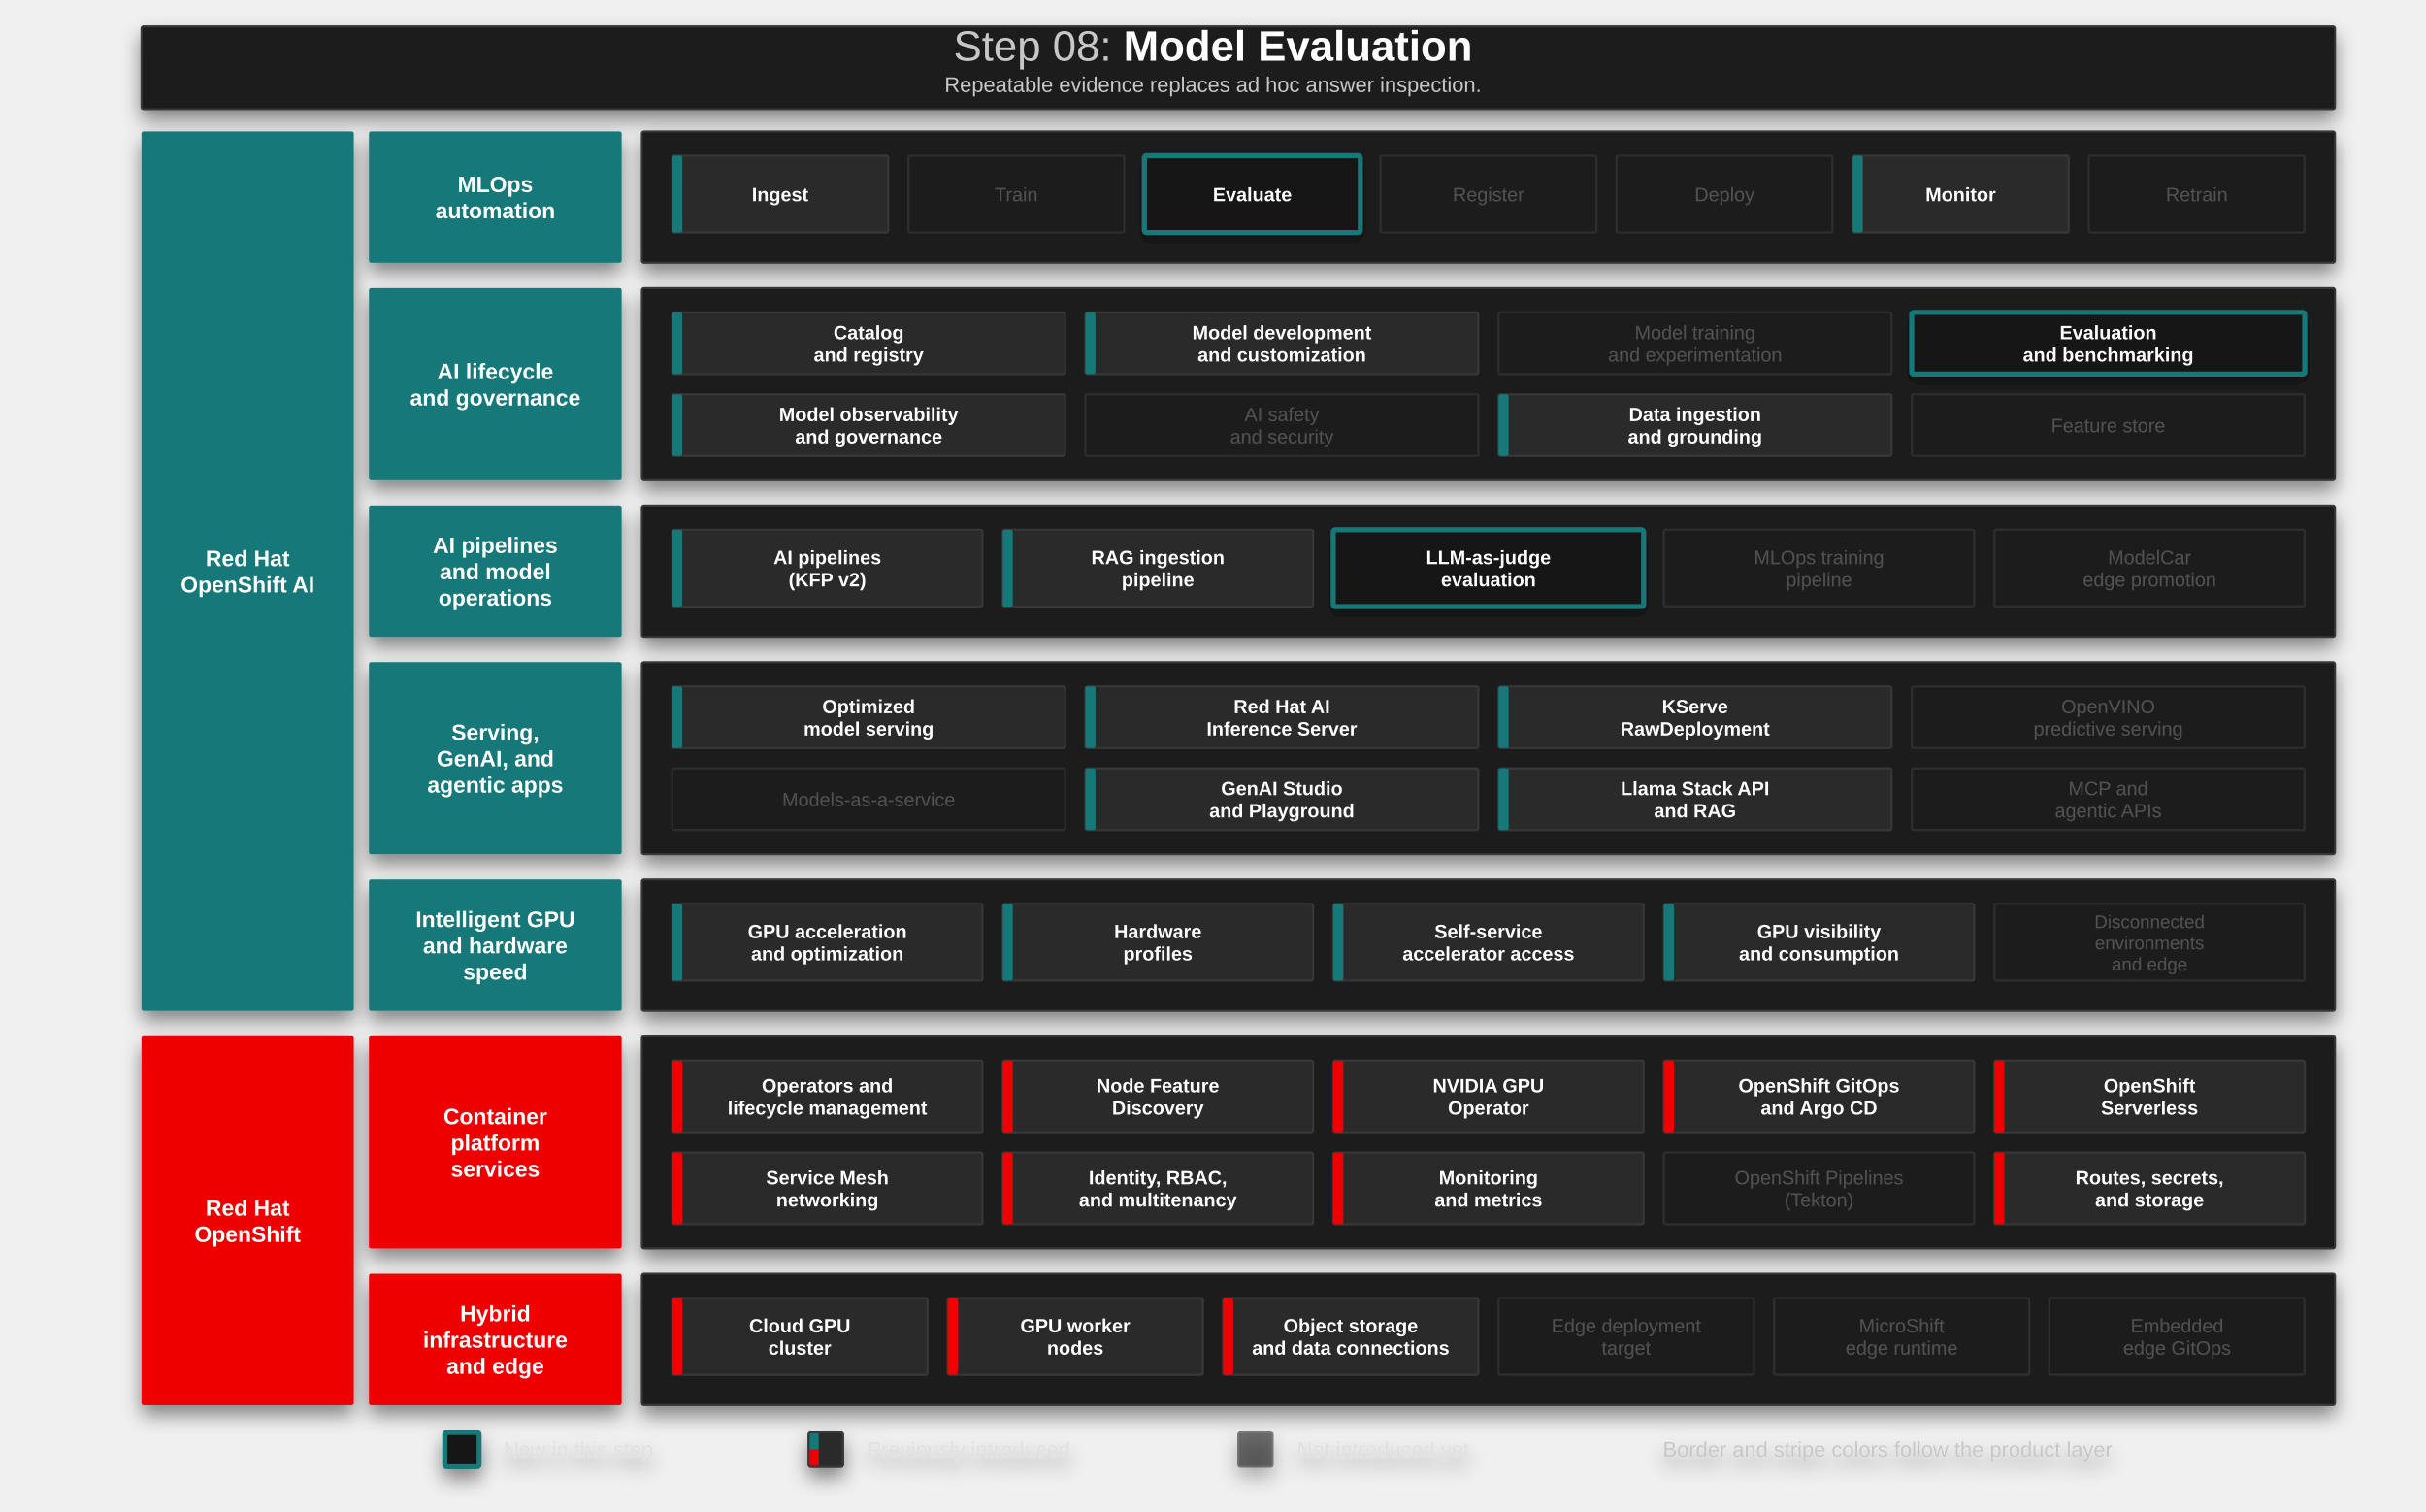
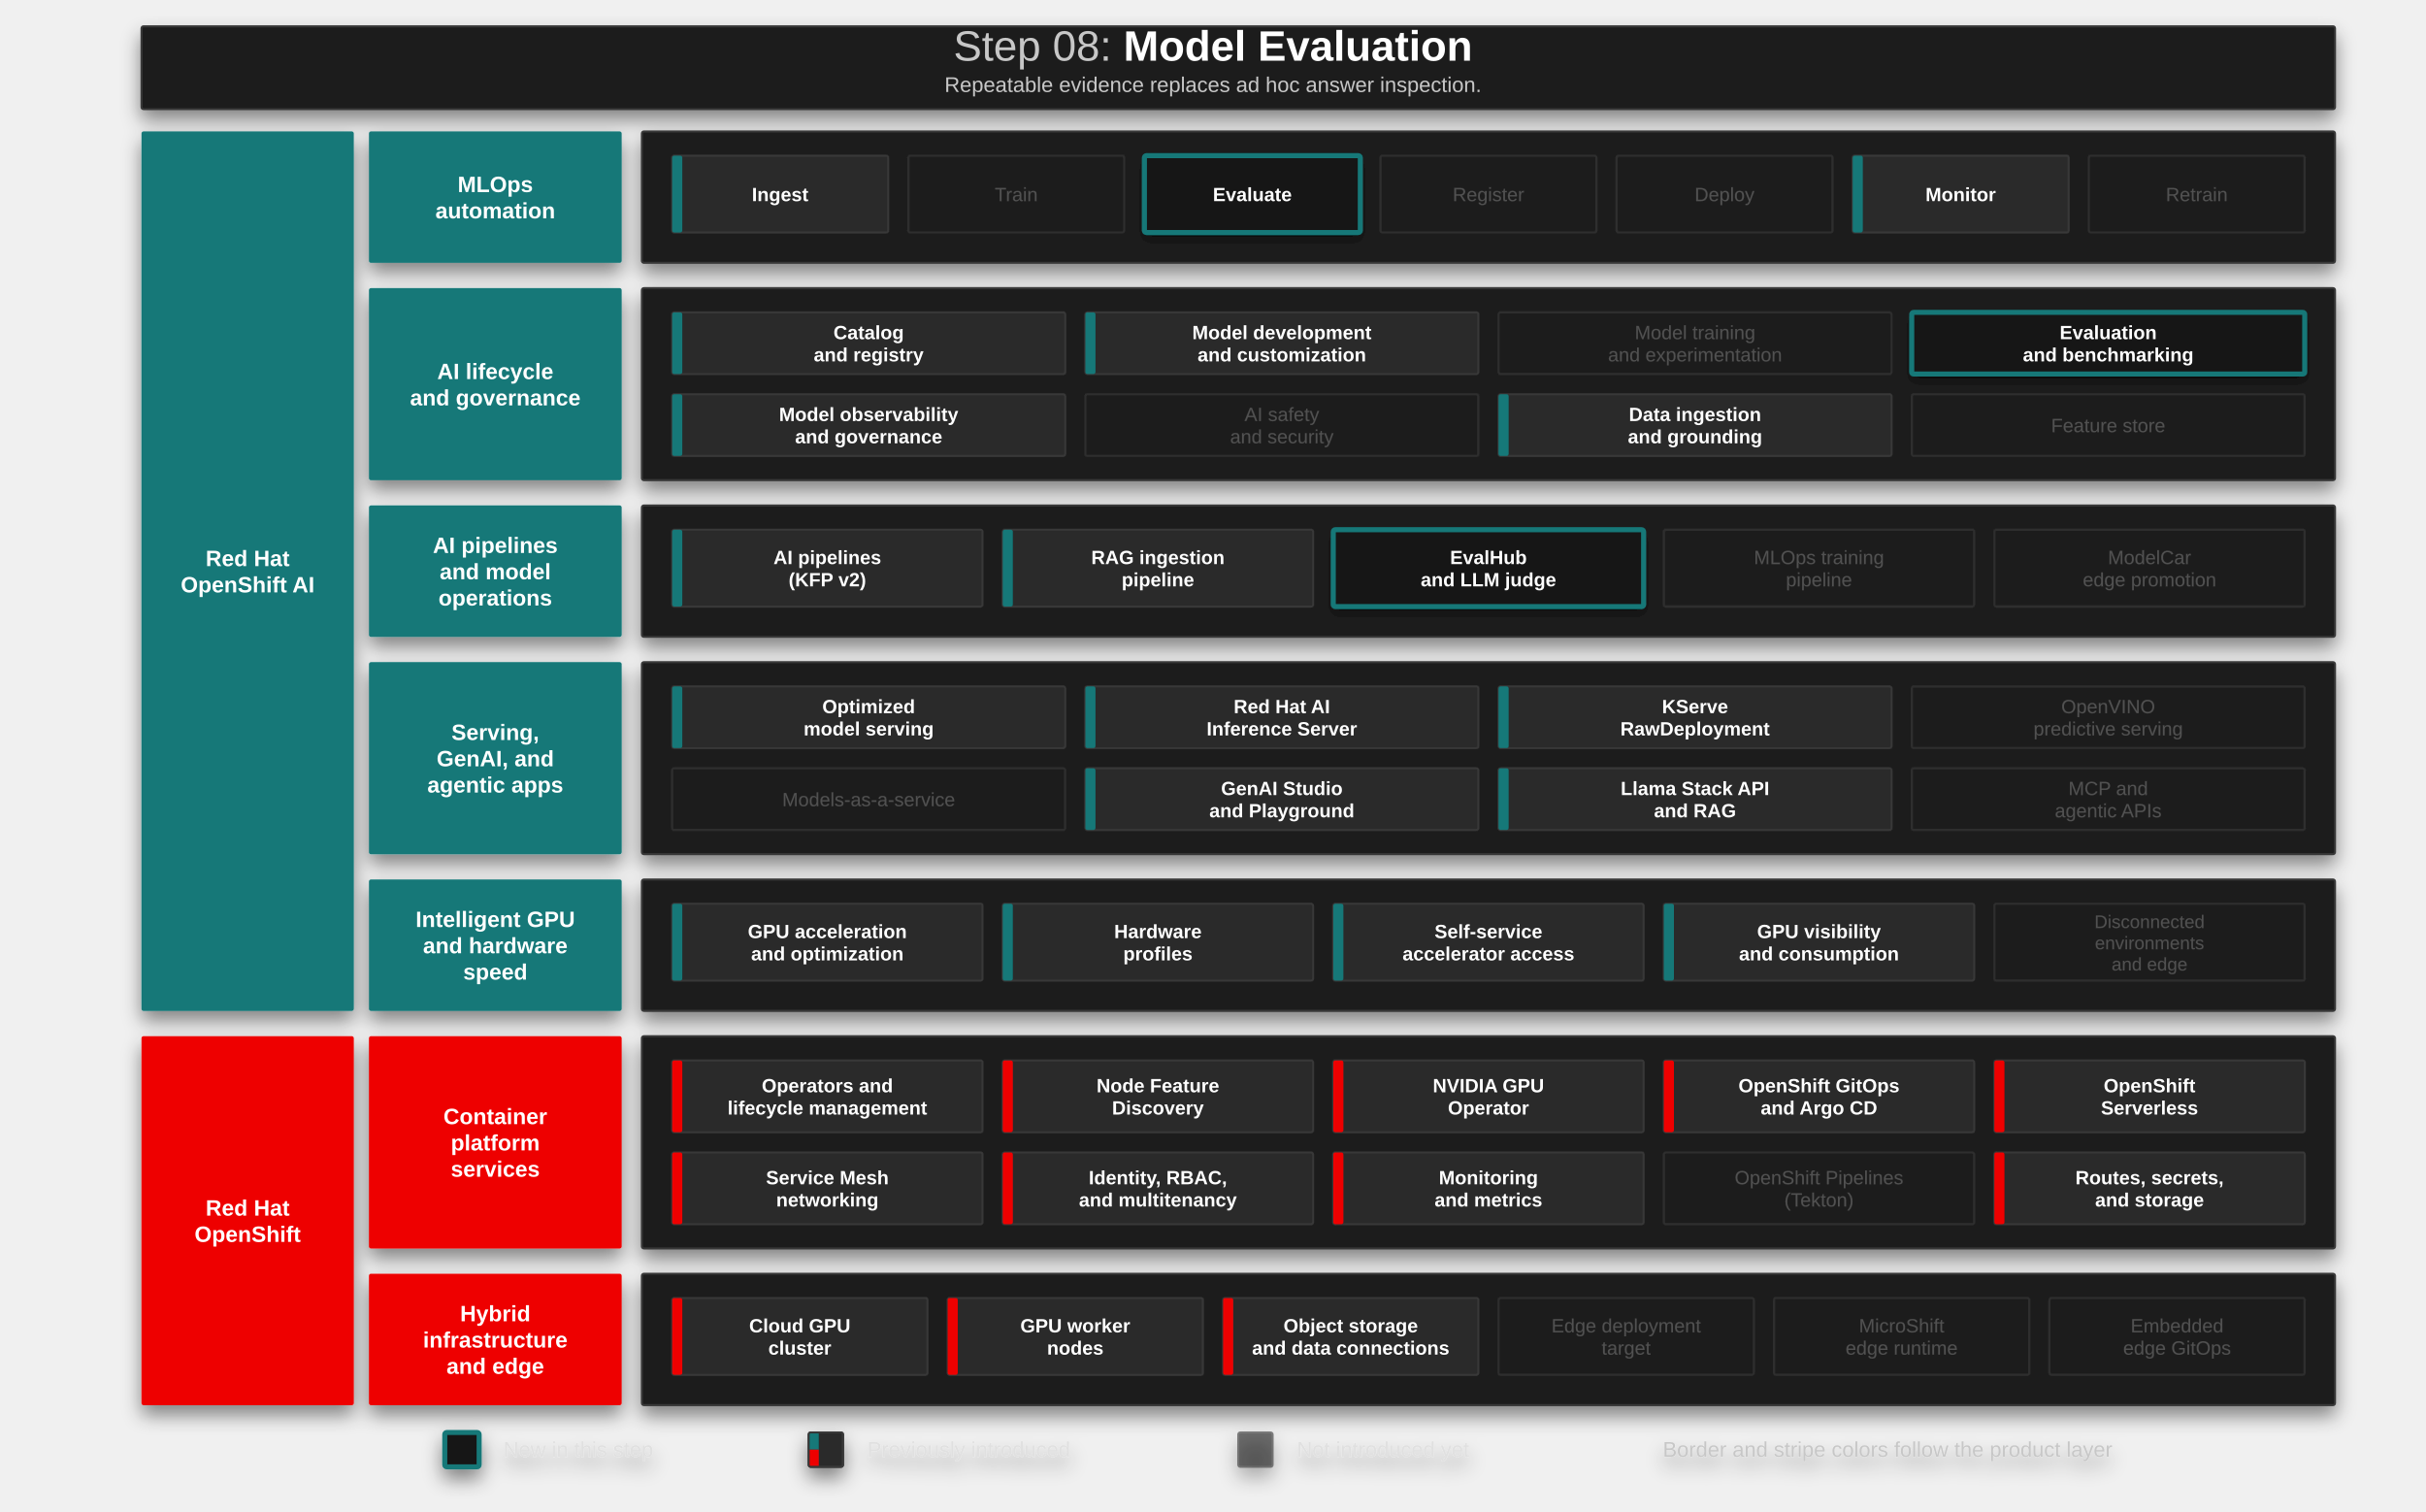
<svg xmlns="http://www.w3.org/2000/svg" width="2400" height="1495" viewBox="0 0 2400 1495" role="img" aria-labelledby="title desc">
  <style>.display{font-family:'Red Hat Display','Arial',sans-serif}.body{font-family:'Red Hat Text','Arial',sans-serif}</style>
  <defs>
    <filter id="lift" x="-20%" y="-20%" width="140%" height="140%">
      <feDropShadow dx="0" dy="6" stdDeviation="5" flood-color="#000" flood-opacity="0.55" />
    </filter>
    <filter id="panelShadow" x="-8%" y="-8%" width="116%" height="116%">
      <feDropShadow dx="0" dy="10" stdDeviation="9" flood-color="#000" flood-opacity="0.45" />
    </filter>
  </defs>
  <g filter="url(#panelShadow)">
    <rect x="140" y="26" width="2170" height="82" rx="2" fill="#1f1f1f" stroke="#383838" stroke-width="2" />
    <text x="1200.0" y="60" class="display" font-size="42" fill="#ffffff" font-weight="700" text-anchor="middle">
      <tspan fill="#c7c7c7" font-weight="500">Step 08:</tspan> Model Evaluation</text>
    <text x="1200.0" y="91" class="body" font-size="21" fill="#c7c7c7" text-anchor="middle">Repeatable evidence replaces ad hoc answer inspection.</text>
    <rect x="140" y="130" width="210" height="870" rx="2" fill="#147878" stroke="#147878" stroke-width="0" />
    <text x="245.0" y="560.0" class="body" font-size="22" fill="#ffffff" font-weight="700" text-anchor="middle">Red Hat</text>
    <text x="245.0" y="586.0" class="body" font-size="22" fill="#ffffff" font-weight="700" text-anchor="middle">OpenShift AI</text>
    <rect x="140" y="1025" width="210" height="365" rx="2" fill="#ee0000" stroke="#ee0000" stroke-width="0" />
    <text x="245.0" y="1202.5" class="body" font-size="22" fill="#ffffff" font-weight="700" text-anchor="middle">Red Hat</text>
    <text x="245.0" y="1228.5" class="body" font-size="22" fill="#ffffff" font-weight="700" text-anchor="middle">OpenShift</text>
    <rect x="365" y="130" width="250" height="130" rx="2" fill="#147878" stroke="#147878" stroke-width="0" />
    <text x="490.0" y="190.0" class="body" font-size="22" fill="#ffffff" font-weight="700" text-anchor="middle">MLOps</text>
    <text x="490.0" y="216.0" class="body" font-size="22" fill="#ffffff" font-weight="700" text-anchor="middle">automation</text>
    <rect x="635" y="130" width="1675" height="130" rx="2" fill="#1f1f1f" stroke="#383838" stroke-width="2" />
    <g>
      <rect x="665.0" y="154" width="213.571" height="76" rx="2" fill="#292929" stroke="#383838" stroke-width="2.0" />
      <rect x="665.0" y="154" width="10" height="76" rx="2" fill="#147878" stroke="#147878" stroke-width="0" />
      <text x="771.786" y="199.0" class="body" font-size="19" fill="#ffffff" font-weight="550" text-anchor="middle">Ingest</text>
    </g>
    <g opacity="0.62">
      <rect x="898.571" y="154" width="213.571" height="76" rx="2" fill="#1f1f1f" stroke="#383838" stroke-width="2.0" />
      <text x="1005.357" y="199.0" class="body" font-size="19" fill="#707070" font-weight="450" text-anchor="middle">Train</text>
    </g>
    <g filter="url(#lift)">
      <rect x="1132.143" y="154" width="213.571" height="76" rx="2" fill="#151515" stroke="#147878" stroke-width="5.0" />
      <text x="1238.929" y="199.0" class="body" font-size="19" fill="#ffffff" font-weight="700" text-anchor="middle">Evaluate</text>
    </g>
    <g opacity="0.62">
      <rect x="1365.714" y="154" width="213.571" height="76" rx="2" fill="#1f1f1f" stroke="#383838" stroke-width="2.0" />
      <text x="1472.5" y="199.0" class="body" font-size="19" fill="#707070" font-weight="450" text-anchor="middle">Register</text>
    </g>
    <g opacity="0.62">
      <rect x="1599.286" y="154" width="213.571" height="76" rx="2" fill="#1f1f1f" stroke="#383838" stroke-width="2.0" />
      <text x="1706.071" y="199.0" class="body" font-size="19" fill="#707070" font-weight="450" text-anchor="middle">Deploy</text>
    </g>
    <g>
      <rect x="1832.857" y="154" width="213.571" height="76" rx="2" fill="#292929" stroke="#383838" stroke-width="2.0" />
      <rect x="1832.857" y="154" width="10" height="76" rx="2" fill="#147878" stroke="#147878" stroke-width="0" />
      <text x="1939.643" y="199.0" class="body" font-size="19" fill="#ffffff" font-weight="550" text-anchor="middle">Monitor</text>
    </g>
    <g opacity="0.62">
      <rect x="2066.429" y="154" width="213.571" height="76" rx="2" fill="#1f1f1f" stroke="#383838" stroke-width="2.0" />
      <text x="2173.214" y="199.0" class="body" font-size="19" fill="#707070" font-weight="450" text-anchor="middle">Retrain</text>
    </g>
    <rect x="365" y="285" width="250" height="190" rx="2" fill="#147878" stroke="#147878" stroke-width="0" />
    <text x="490.0" y="375.0" class="body" font-size="22" fill="#ffffff" font-weight="700" text-anchor="middle">AI lifecycle</text>
    <text x="490.0" y="401.0" class="body" font-size="22" fill="#ffffff" font-weight="700" text-anchor="middle">and governance</text>
    <rect x="635" y="285" width="1675" height="190" rx="2" fill="#1f1f1f" stroke="#383838" stroke-width="2" />
    <g>
      <rect x="665.0" y="309.0" width="388.75" height="61.0" rx="2" fill="#292929" stroke="#383838" stroke-width="2.0" />
      <rect x="665.0" y="309.0" width="10" height="61.0" rx="2" fill="#147878" stroke="#147878" stroke-width="0" />
      <text x="859.375" y="335.5" class="body" font-size="19" fill="#ffffff" font-weight="550" text-anchor="middle">Catalog</text>
      <text x="859.375" y="357.5" class="body" font-size="19" fill="#ffffff" font-weight="550" text-anchor="middle">and registry</text>
    </g>
    <g>
      <rect x="1073.75" y="309.0" width="388.75" height="61.0" rx="2" fill="#292929" stroke="#383838" stroke-width="2.0" />
      <rect x="1073.75" y="309.0" width="10" height="61.0" rx="2" fill="#147878" stroke="#147878" stroke-width="0" />
      <text x="1268.125" y="335.5" class="body" font-size="19" fill="#ffffff" font-weight="550" text-anchor="middle">Model development</text>
      <text x="1268.125" y="357.5" class="body" font-size="19" fill="#ffffff" font-weight="550" text-anchor="middle">and customization</text>
    </g>
    <g opacity="0.62">
      <rect x="1482.5" y="309.0" width="388.75" height="61.0" rx="2" fill="#1f1f1f" stroke="#383838" stroke-width="2.0" />
      <text x="1676.875" y="335.5" class="body" font-size="19" fill="#707070" font-weight="450" text-anchor="middle">Model training</text>
      <text x="1676.875" y="357.5" class="body" font-size="19" fill="#707070" font-weight="450" text-anchor="middle">and experimentation</text>
    </g>
    <g filter="url(#lift)">
      <rect x="1891.25" y="309.0" width="388.75" height="61.0" rx="2" fill="#151515" stroke="#147878" stroke-width="5.0" />
      <text x="2085.625" y="335.5" class="body" font-size="19" fill="#ffffff" font-weight="700" text-anchor="middle">Evaluation</text>
      <text x="2085.625" y="357.5" class="body" font-size="19" fill="#ffffff" font-weight="700" text-anchor="middle">and benchmarking</text>
    </g>
    <g>
      <rect x="665.0" y="390.0" width="388.75" height="61.0" rx="2" fill="#292929" stroke="#383838" stroke-width="2.0" />
      <rect x="665.0" y="390.0" width="10" height="61.0" rx="2" fill="#147878" stroke="#147878" stroke-width="0" />
      <text x="859.375" y="416.5" class="body" font-size="19" fill="#ffffff" font-weight="550" text-anchor="middle">Model observability</text>
      <text x="859.375" y="438.5" class="body" font-size="19" fill="#ffffff" font-weight="550" text-anchor="middle">and governance</text>
    </g>
    <g opacity="0.62">
      <rect x="1073.75" y="390.0" width="388.75" height="61.0" rx="2" fill="#1f1f1f" stroke="#383838" stroke-width="2.0" />
      <text x="1268.125" y="416.5" class="body" font-size="19" fill="#707070" font-weight="450" text-anchor="middle">AI safety</text>
      <text x="1268.125" y="438.5" class="body" font-size="19" fill="#707070" font-weight="450" text-anchor="middle">and security</text>
    </g>
    <g>
      <rect x="1482.5" y="390.0" width="388.75" height="61.0" rx="2" fill="#292929" stroke="#383838" stroke-width="2.0" />
      <rect x="1482.5" y="390.0" width="10" height="61.0" rx="2" fill="#147878" stroke="#147878" stroke-width="0" />
      <text x="1676.875" y="416.5" class="body" font-size="19" fill="#ffffff" font-weight="550" text-anchor="middle">Data ingestion</text>
      <text x="1676.875" y="438.5" class="body" font-size="19" fill="#ffffff" font-weight="550" text-anchor="middle">and grounding</text>
    </g>
    <g opacity="0.62">
      <rect x="1891.25" y="390.0" width="388.75" height="61.0" rx="2" fill="#1f1f1f" stroke="#383838" stroke-width="2.0" />
      <text x="2085.625" y="427.5" class="body" font-size="19" fill="#707070" font-weight="450" text-anchor="middle">Feature store</text>
    </g>
    <rect x="365" y="500" width="250" height="130" rx="2" fill="#147878" stroke="#147878" stroke-width="0" />
    <text x="490.0" y="547.0" class="body" font-size="22" fill="#ffffff" font-weight="700" text-anchor="middle">AI pipelines</text>
    <text x="490.0" y="573.0" class="body" font-size="22" fill="#ffffff" font-weight="700" text-anchor="middle">and model</text>
    <text x="490.0" y="599.0" class="body" font-size="22" fill="#ffffff" font-weight="700" text-anchor="middle">operations</text>
    <rect x="635" y="500" width="1675" height="130" rx="2" fill="#1f1f1f" stroke="#383838" stroke-width="2" />
    <g>
      <rect x="665.0" y="524" width="307.0" height="76" rx="2" fill="#292929" stroke="#383838" stroke-width="2.0" />
      <rect x="665.0" y="524" width="10" height="76" rx="2" fill="#147878" stroke="#147878" stroke-width="0" />
      <text x="818.5" y="558.0" class="body" font-size="19" fill="#ffffff" font-weight="550" text-anchor="middle">AI pipelines</text>
      <text x="818.5" y="580.0" class="body" font-size="19" fill="#ffffff" font-weight="550" text-anchor="middle">(KFP v2)</text>
    </g>
    <g>
      <rect x="992.0" y="524" width="307.0" height="76" rx="2" fill="#292929" stroke="#383838" stroke-width="2.0" />
      <rect x="992.0" y="524" width="10" height="76" rx="2" fill="#147878" stroke="#147878" stroke-width="0" />
      <text x="1145.5" y="558.0" class="body" font-size="19" fill="#ffffff" font-weight="550" text-anchor="middle">RAG ingestion</text>
      <text x="1145.5" y="580.0" class="body" font-size="19" fill="#ffffff" font-weight="550" text-anchor="middle">pipeline</text>
    </g>
    <g filter="url(#lift)">
      <rect x="1319.0" y="524" width="307.0" height="76" rx="2" fill="#151515" stroke="#147878" stroke-width="5.0" />
-       <text x="1472.5" y="558.0" class="body" font-size="19" fill="#ffffff" font-weight="700" text-anchor="middle">LLM-as-judge</text>
-       <text x="1472.5" y="580.0" class="body" font-size="19" fill="#ffffff" font-weight="700" text-anchor="middle">evaluation</text>
+       <text x="1472.5" y="558.0" class="body" font-size="19" fill="#ffffff" font-weight="700" text-anchor="middle">EvalHub</text>
+       <text x="1472.5" y="580.0" class="body" font-size="19" fill="#ffffff" font-weight="700" text-anchor="middle">and LLM judge</text>
    </g>
    <g opacity="0.62">
      <rect x="1646.0" y="524" width="307.0" height="76" rx="2" fill="#1f1f1f" stroke="#383838" stroke-width="2.0" />
      <text x="1799.5" y="558.0" class="body" font-size="19" fill="#707070" font-weight="450" text-anchor="middle">MLOps training</text>
      <text x="1799.5" y="580.0" class="body" font-size="19" fill="#707070" font-weight="450" text-anchor="middle">pipeline</text>
    </g>
    <g opacity="0.62">
      <rect x="1973.0" y="524" width="307.0" height="76" rx="2" fill="#1f1f1f" stroke="#383838" stroke-width="2.0" />
      <text x="2126.5" y="558.0" class="body" font-size="19" fill="#707070" font-weight="450" text-anchor="middle">ModelCar</text>
      <text x="2126.5" y="580.0" class="body" font-size="19" fill="#707070" font-weight="450" text-anchor="middle">edge promotion</text>
    </g>
    <rect x="365" y="655" width="250" height="190" rx="2" fill="#147878" stroke="#147878" stroke-width="0" />
    <text x="490.0" y="732.0" class="body" font-size="22" fill="#ffffff" font-weight="700" text-anchor="middle">Serving,</text>
    <text x="490.0" y="758.0" class="body" font-size="22" fill="#ffffff" font-weight="700" text-anchor="middle">GenAI, and</text>
    <text x="490.0" y="784.0" class="body" font-size="22" fill="#ffffff" font-weight="700" text-anchor="middle">agentic apps</text>
    <rect x="635" y="655" width="1675" height="190" rx="2" fill="#1f1f1f" stroke="#383838" stroke-width="2" />
    <g>
      <rect x="665.0" y="679.0" width="388.75" height="61.0" rx="2" fill="#292929" stroke="#383838" stroke-width="2.0" />
      <rect x="665.0" y="679.0" width="10" height="61.0" rx="2" fill="#147878" stroke="#147878" stroke-width="0" />
      <text x="859.375" y="705.5" class="body" font-size="19" fill="#ffffff" font-weight="550" text-anchor="middle">Optimized</text>
      <text x="859.375" y="727.5" class="body" font-size="19" fill="#ffffff" font-weight="550" text-anchor="middle">model serving</text>
    </g>
    <g>
      <rect x="1073.75" y="679.0" width="388.75" height="61.0" rx="2" fill="#292929" stroke="#383838" stroke-width="2.0" />
      <rect x="1073.75" y="679.0" width="10" height="61.0" rx="2" fill="#147878" stroke="#147878" stroke-width="0" />
      <text x="1268.125" y="705.5" class="body" font-size="19" fill="#ffffff" font-weight="550" text-anchor="middle">Red Hat AI</text>
      <text x="1268.125" y="727.5" class="body" font-size="19" fill="#ffffff" font-weight="550" text-anchor="middle">Inference Server</text>
    </g>
    <g>
      <rect x="1482.5" y="679.0" width="388.75" height="61.0" rx="2" fill="#292929" stroke="#383838" stroke-width="2.0" />
      <rect x="1482.5" y="679.0" width="10" height="61.0" rx="2" fill="#147878" stroke="#147878" stroke-width="0" />
      <text x="1676.875" y="705.5" class="body" font-size="19" fill="#ffffff" font-weight="550" text-anchor="middle">KServe</text>
      <text x="1676.875" y="727.5" class="body" font-size="19" fill="#ffffff" font-weight="550" text-anchor="middle">RawDeployment</text>
    </g>
    <g opacity="0.62">
      <rect x="1891.25" y="679.0" width="388.75" height="61.0" rx="2" fill="#1f1f1f" stroke="#383838" stroke-width="2.0" />
      <text x="2085.625" y="705.5" class="body" font-size="19" fill="#707070" font-weight="450" text-anchor="middle">OpenVINO</text>
      <text x="2085.625" y="727.5" class="body" font-size="19" fill="#707070" font-weight="450" text-anchor="middle">predictive serving</text>
    </g>
    <g opacity="0.62">
      <rect x="665.0" y="760.0" width="388.75" height="61.0" rx="2" fill="#1f1f1f" stroke="#383838" stroke-width="2.0" />
      <text x="859.375" y="797.5" class="body" font-size="19" fill="#707070" font-weight="450" text-anchor="middle">Models-as-a-service</text>
    </g>
    <g>
      <rect x="1073.75" y="760.0" width="388.75" height="61.0" rx="2" fill="#292929" stroke="#383838" stroke-width="2.0" />
      <rect x="1073.75" y="760.0" width="10" height="61.0" rx="2" fill="#147878" stroke="#147878" stroke-width="0" />
      <text x="1268.125" y="786.5" class="body" font-size="19" fill="#ffffff" font-weight="550" text-anchor="middle">GenAI Studio</text>
      <text x="1268.125" y="808.5" class="body" font-size="19" fill="#ffffff" font-weight="550" text-anchor="middle">and Playground</text>
    </g>
    <g>
      <rect x="1482.5" y="760.0" width="388.75" height="61.0" rx="2" fill="#292929" stroke="#383838" stroke-width="2.0" />
      <rect x="1482.5" y="760.0" width="10" height="61.0" rx="2" fill="#147878" stroke="#147878" stroke-width="0" />
      <text x="1676.875" y="786.5" class="body" font-size="19" fill="#ffffff" font-weight="550" text-anchor="middle">Llama Stack API</text>
      <text x="1676.875" y="808.5" class="body" font-size="19" fill="#ffffff" font-weight="550" text-anchor="middle">and RAG</text>
    </g>
    <g opacity="0.62">
      <rect x="1891.25" y="760.0" width="388.75" height="61.0" rx="2" fill="#1f1f1f" stroke="#383838" stroke-width="2.0" />
      <text x="2085.625" y="786.5" class="body" font-size="19" fill="#707070" font-weight="450" text-anchor="middle">MCP and</text>
      <text x="2085.625" y="808.5" class="body" font-size="19" fill="#707070" font-weight="450" text-anchor="middle">agentic APIs</text>
    </g>
    <rect x="365" y="870" width="250" height="130" rx="2" fill="#147878" stroke="#147878" stroke-width="0" />
    <text x="490.0" y="917.0" class="body" font-size="22" fill="#ffffff" font-weight="700" text-anchor="middle">Intelligent GPU</text>
    <text x="490.0" y="943.0" class="body" font-size="22" fill="#ffffff" font-weight="700" text-anchor="middle">and hardware</text>
    <text x="490.0" y="969.0" class="body" font-size="22" fill="#ffffff" font-weight="700" text-anchor="middle">speed</text>
    <rect x="635" y="870" width="1675" height="130" rx="2" fill="#1f1f1f" stroke="#383838" stroke-width="2" />
    <g>
      <rect x="665.0" y="894" width="307.0" height="76" rx="2" fill="#292929" stroke="#383838" stroke-width="2.0" />
      <rect x="665.0" y="894" width="10" height="76" rx="2" fill="#147878" stroke="#147878" stroke-width="0" />
      <text x="818.5" y="928.0" class="body" font-size="19" fill="#ffffff" font-weight="550" text-anchor="middle">GPU acceleration</text>
      <text x="818.5" y="950.0" class="body" font-size="19" fill="#ffffff" font-weight="550" text-anchor="middle">and optimization</text>
    </g>
    <g>
      <rect x="992.0" y="894" width="307.0" height="76" rx="2" fill="#292929" stroke="#383838" stroke-width="2.0" />
      <rect x="992.0" y="894" width="10" height="76" rx="2" fill="#147878" stroke="#147878" stroke-width="0" />
      <text x="1145.5" y="928.0" class="body" font-size="19" fill="#ffffff" font-weight="550" text-anchor="middle">Hardware</text>
      <text x="1145.5" y="950.0" class="body" font-size="19" fill="#ffffff" font-weight="550" text-anchor="middle">profiles</text>
    </g>
    <g>
      <rect x="1319.0" y="894" width="307.0" height="76" rx="2" fill="#292929" stroke="#383838" stroke-width="2.0" />
      <rect x="1319.0" y="894" width="10" height="76" rx="2" fill="#147878" stroke="#147878" stroke-width="0" />
      <text x="1472.5" y="928.0" class="body" font-size="19" fill="#ffffff" font-weight="550" text-anchor="middle">Self-service</text>
      <text x="1472.5" y="950.0" class="body" font-size="19" fill="#ffffff" font-weight="550" text-anchor="middle">accelerator access</text>
    </g>
    <g>
      <rect x="1646.0" y="894" width="307.0" height="76" rx="2" fill="#292929" stroke="#383838" stroke-width="2.0" />
      <rect x="1646.0" y="894" width="10" height="76" rx="2" fill="#147878" stroke="#147878" stroke-width="0" />
      <text x="1799.5" y="928.0" class="body" font-size="19" fill="#ffffff" font-weight="550" text-anchor="middle">GPU visibility</text>
      <text x="1799.5" y="950.0" class="body" font-size="19" fill="#ffffff" font-weight="550" text-anchor="middle">and consumption</text>
    </g>
    <g opacity="0.62">
      <rect x="1973.0" y="894" width="307.0" height="76" rx="2" fill="#1f1f1f" stroke="#383838" stroke-width="2.0" />
      <text x="2126.5" y="918.0" class="body" font-size="18" fill="#707070" font-weight="450" text-anchor="middle">Disconnected</text>
      <text x="2126.5" y="939.0" class="body" font-size="18" fill="#707070" font-weight="450" text-anchor="middle">environments</text>
      <text x="2126.5" y="960.0" class="body" font-size="18" fill="#707070" font-weight="450" text-anchor="middle">and edge</text>
    </g>
    <rect x="365" y="1025" width="250" height="210" rx="2" fill="#ee0000" stroke="#ee0000" stroke-width="0" />
    <text x="490.0" y="1112.0" class="body" font-size="22" fill="#ffffff" font-weight="700" text-anchor="middle">Container</text>
    <text x="490.0" y="1138.0" class="body" font-size="22" fill="#ffffff" font-weight="700" text-anchor="middle">platform</text>
    <text x="490.0" y="1164.0" class="body" font-size="22" fill="#ffffff" font-weight="700" text-anchor="middle">services</text>
    <rect x="635" y="1025" width="1675" height="210" rx="2" fill="#1f1f1f" stroke="#383838" stroke-width="2" />
    <g>
      <rect x="665.0" y="1049.0" width="307.0" height="71.0" rx="2" fill="#292929" stroke="#383838" stroke-width="2.0" />
      <rect x="665.0" y="1049.0" width="10" height="71.0" rx="2" fill="#ee0000" stroke="#ee0000" stroke-width="0" />
      <text x="818.5" y="1080.5" class="body" font-size="19" fill="#ffffff" font-weight="550" text-anchor="middle">Operators and</text>
      <text x="818.5" y="1102.5" class="body" font-size="19" fill="#ffffff" font-weight="550" text-anchor="middle">lifecycle management</text>
    </g>
    <g>
      <rect x="992.0" y="1049.0" width="307.0" height="71.0" rx="2" fill="#292929" stroke="#383838" stroke-width="2.0" />
      <rect x="992.0" y="1049.0" width="10" height="71.0" rx="2" fill="#ee0000" stroke="#ee0000" stroke-width="0" />
      <text x="1145.5" y="1080.5" class="body" font-size="19" fill="#ffffff" font-weight="550" text-anchor="middle">Node Feature</text>
      <text x="1145.5" y="1102.5" class="body" font-size="19" fill="#ffffff" font-weight="550" text-anchor="middle">Discovery</text>
    </g>
    <g>
      <rect x="1319.0" y="1049.0" width="307.0" height="71.0" rx="2" fill="#292929" stroke="#383838" stroke-width="2.0" />
      <rect x="1319.0" y="1049.0" width="10" height="71.0" rx="2" fill="#ee0000" stroke="#ee0000" stroke-width="0" />
      <text x="1472.5" y="1080.5" class="body" font-size="19" fill="#ffffff" font-weight="550" text-anchor="middle">NVIDIA GPU</text>
      <text x="1472.5" y="1102.5" class="body" font-size="19" fill="#ffffff" font-weight="550" text-anchor="middle">Operator</text>
    </g>
    <g>
      <rect x="1646.0" y="1049.0" width="307.0" height="71.0" rx="2" fill="#292929" stroke="#383838" stroke-width="2.0" />
      <rect x="1646.0" y="1049.0" width="10" height="71.0" rx="2" fill="#ee0000" stroke="#ee0000" stroke-width="0" />
      <text x="1799.5" y="1080.5" class="body" font-size="19" fill="#ffffff" font-weight="550" text-anchor="middle">OpenShift GitOps</text>
      <text x="1799.5" y="1102.5" class="body" font-size="19" fill="#ffffff" font-weight="550" text-anchor="middle">and Argo CD</text>
    </g>
    <g>
      <rect x="1973.0" y="1049.0" width="307.0" height="71.0" rx="2" fill="#292929" stroke="#383838" stroke-width="2.0" />
      <rect x="1973.0" y="1049.0" width="10" height="71.0" rx="2" fill="#ee0000" stroke="#ee0000" stroke-width="0" />
      <text x="2126.5" y="1080.5" class="body" font-size="19" fill="#ffffff" font-weight="550" text-anchor="middle">OpenShift</text>
      <text x="2126.5" y="1102.5" class="body" font-size="19" fill="#ffffff" font-weight="550" text-anchor="middle">Serverless</text>
    </g>
    <g>
      <rect x="665.0" y="1140.0" width="307.0" height="71.0" rx="2" fill="#292929" stroke="#383838" stroke-width="2.0" />
      <rect x="665.0" y="1140.0" width="10" height="71.0" rx="2" fill="#ee0000" stroke="#ee0000" stroke-width="0" />
      <text x="818.5" y="1171.5" class="body" font-size="19" fill="#ffffff" font-weight="550" text-anchor="middle">Service Mesh</text>
      <text x="818.5" y="1193.5" class="body" font-size="19" fill="#ffffff" font-weight="550" text-anchor="middle">networking</text>
    </g>
    <g>
      <rect x="992.0" y="1140.0" width="307.0" height="71.0" rx="2" fill="#292929" stroke="#383838" stroke-width="2.0" />
      <rect x="992.0" y="1140.0" width="10" height="71.0" rx="2" fill="#ee0000" stroke="#ee0000" stroke-width="0" />
      <text x="1145.5" y="1171.5" class="body" font-size="19" fill="#ffffff" font-weight="550" text-anchor="middle">Identity, RBAC,</text>
      <text x="1145.5" y="1193.5" class="body" font-size="19" fill="#ffffff" font-weight="550" text-anchor="middle">and multitenancy</text>
    </g>
    <g>
      <rect x="1319.0" y="1140.0" width="307.0" height="71.0" rx="2" fill="#292929" stroke="#383838" stroke-width="2.0" />
      <rect x="1319.0" y="1140.0" width="10" height="71.0" rx="2" fill="#ee0000" stroke="#ee0000" stroke-width="0" />
      <text x="1472.5" y="1171.5" class="body" font-size="19" fill="#ffffff" font-weight="550" text-anchor="middle">Monitoring</text>
      <text x="1472.5" y="1193.5" class="body" font-size="19" fill="#ffffff" font-weight="550" text-anchor="middle">and metrics</text>
    </g>
    <g opacity="0.62">
      <rect x="1646.0" y="1140.0" width="307.0" height="71.0" rx="2" fill="#1f1f1f" stroke="#383838" stroke-width="2.0" />
      <text x="1799.5" y="1171.5" class="body" font-size="19" fill="#707070" font-weight="450" text-anchor="middle">OpenShift Pipelines</text>
      <text x="1799.5" y="1193.5" class="body" font-size="19" fill="#707070" font-weight="450" text-anchor="middle">(Tekton)</text>
    </g>
    <g>
      <rect x="1973.0" y="1140.0" width="307.0" height="71.0" rx="2" fill="#292929" stroke="#383838" stroke-width="2.0" />
      <rect x="1973.0" y="1140.0" width="10" height="71.0" rx="2" fill="#ee0000" stroke="#ee0000" stroke-width="0" />
      <text x="2126.5" y="1171.5" class="body" font-size="19" fill="#ffffff" font-weight="550" text-anchor="middle">Routes, secrets,</text>
      <text x="2126.5" y="1193.5" class="body" font-size="19" fill="#ffffff" font-weight="550" text-anchor="middle">and storage</text>
    </g>
    <rect x="365" y="1260" width="250" height="130" rx="2" fill="#ee0000" stroke="#ee0000" stroke-width="0" />
    <text x="490.0" y="1307.0" class="body" font-size="22" fill="#ffffff" font-weight="700" text-anchor="middle">Hybrid</text>
    <text x="490.0" y="1333.0" class="body" font-size="22" fill="#ffffff" font-weight="700" text-anchor="middle">infrastructure</text>
    <text x="490.0" y="1359.0" class="body" font-size="22" fill="#ffffff" font-weight="700" text-anchor="middle">and edge</text>
    <rect x="635" y="1260" width="1675" height="130" rx="2" fill="#1f1f1f" stroke="#383838" stroke-width="2" />
    <g>
      <rect x="665.0" y="1284" width="252.5" height="76" rx="2" fill="#292929" stroke="#383838" stroke-width="2.0" />
      <rect x="665.0" y="1284" width="10" height="76" rx="2" fill="#ee0000" stroke="#ee0000" stroke-width="0" />
      <text x="791.25" y="1318.0" class="body" font-size="19" fill="#ffffff" font-weight="550" text-anchor="middle">Cloud GPU</text>
      <text x="791.25" y="1340.0" class="body" font-size="19" fill="#ffffff" font-weight="550" text-anchor="middle">cluster</text>
    </g>
    <g>
      <rect x="937.5" y="1284" width="252.5" height="76" rx="2" fill="#292929" stroke="#383838" stroke-width="2.0" />
      <rect x="937.5" y="1284" width="10" height="76" rx="2" fill="#ee0000" stroke="#ee0000" stroke-width="0" />
      <text x="1063.75" y="1318.0" class="body" font-size="19" fill="#ffffff" font-weight="550" text-anchor="middle">GPU worker</text>
      <text x="1063.75" y="1340.0" class="body" font-size="19" fill="#ffffff" font-weight="550" text-anchor="middle">nodes</text>
    </g>
    <g>
      <rect x="1210.0" y="1284" width="252.5" height="76" rx="2" fill="#292929" stroke="#383838" stroke-width="2.0" />
      <rect x="1210.0" y="1284" width="10" height="76" rx="2" fill="#ee0000" stroke="#ee0000" stroke-width="0" />
      <text x="1336.25" y="1318.0" class="body" font-size="19" fill="#ffffff" font-weight="550" text-anchor="middle">Object storage</text>
      <text x="1336.25" y="1340.0" class="body" font-size="19" fill="#ffffff" font-weight="550" text-anchor="middle">and data connections</text>
    </g>
    <g opacity="0.62">
      <rect x="1482.5" y="1284" width="252.5" height="76" rx="2" fill="#1f1f1f" stroke="#383838" stroke-width="2.0" />
      <text x="1608.75" y="1318.0" class="body" font-size="19" fill="#707070" font-weight="450" text-anchor="middle">Edge deployment</text>
      <text x="1608.75" y="1340.0" class="body" font-size="19" fill="#707070" font-weight="450" text-anchor="middle">target</text>
    </g>
    <g opacity="0.62">
      <rect x="1755.0" y="1284" width="252.5" height="76" rx="2" fill="#1f1f1f" stroke="#383838" stroke-width="2.0" />
      <text x="1881.25" y="1318.0" class="body" font-size="19" fill="#707070" font-weight="450" text-anchor="middle">MicroShift</text>
      <text x="1881.25" y="1340.0" class="body" font-size="19" fill="#707070" font-weight="450" text-anchor="middle">edge runtime</text>
    </g>
    <g opacity="0.62">
      <rect x="2027.5" y="1284" width="252.5" height="76" rx="2" fill="#1f1f1f" stroke="#383838" stroke-width="2.0" />
      <text x="2153.75" y="1318.0" class="body" font-size="19" fill="#707070" font-weight="450" text-anchor="middle">Embedded</text>
      <text x="2153.75" y="1340.0" class="body" font-size="19" fill="#707070" font-weight="450" text-anchor="middle">edge GitOps</text>
    </g>
    <rect x="440" y="1417" width="34" height="34" rx="2" fill="#151515" stroke="#147878" stroke-width="5" />
    <text x="498" y="1441" class="body" font-size="21" fill="#e0e0e0">New in this step</text>
    <rect x="800" y="1417" width="34" height="34" rx="2" fill="#292929" stroke="#383838" stroke-width="2" />
    <rect x="800" y="1417" width="10" height="17" rx="0" fill="#147878" stroke="#147878" stroke-width="0" />
    <rect x="800" y="1434" width="10" height="17" rx="0" fill="#ee0000" stroke="#ee0000" stroke-width="0" />
    <rect x="800" y="1417" width="34" height="34" rx="2" fill="none" stroke="#383838" stroke-width="2" />
    <text x="858" y="1441" class="body" font-size="21" fill="#e0e0e0">Previously introduced</text>
    <rect x="1225" y="1417" width="34" height="34" rx="2" fill="#1f1f1f" stroke="#383838" stroke-width="2" opacity="0.62" />
    <text x="1283" y="1441" class="body" font-size="21" fill="#e0e0e0">Not introduced yet</text>
    <text x="1645" y="1441" class="body" font-size="21" fill="#c7c7c7">Border and stripe colors follow the product layer</text>
  </g>
</svg>
